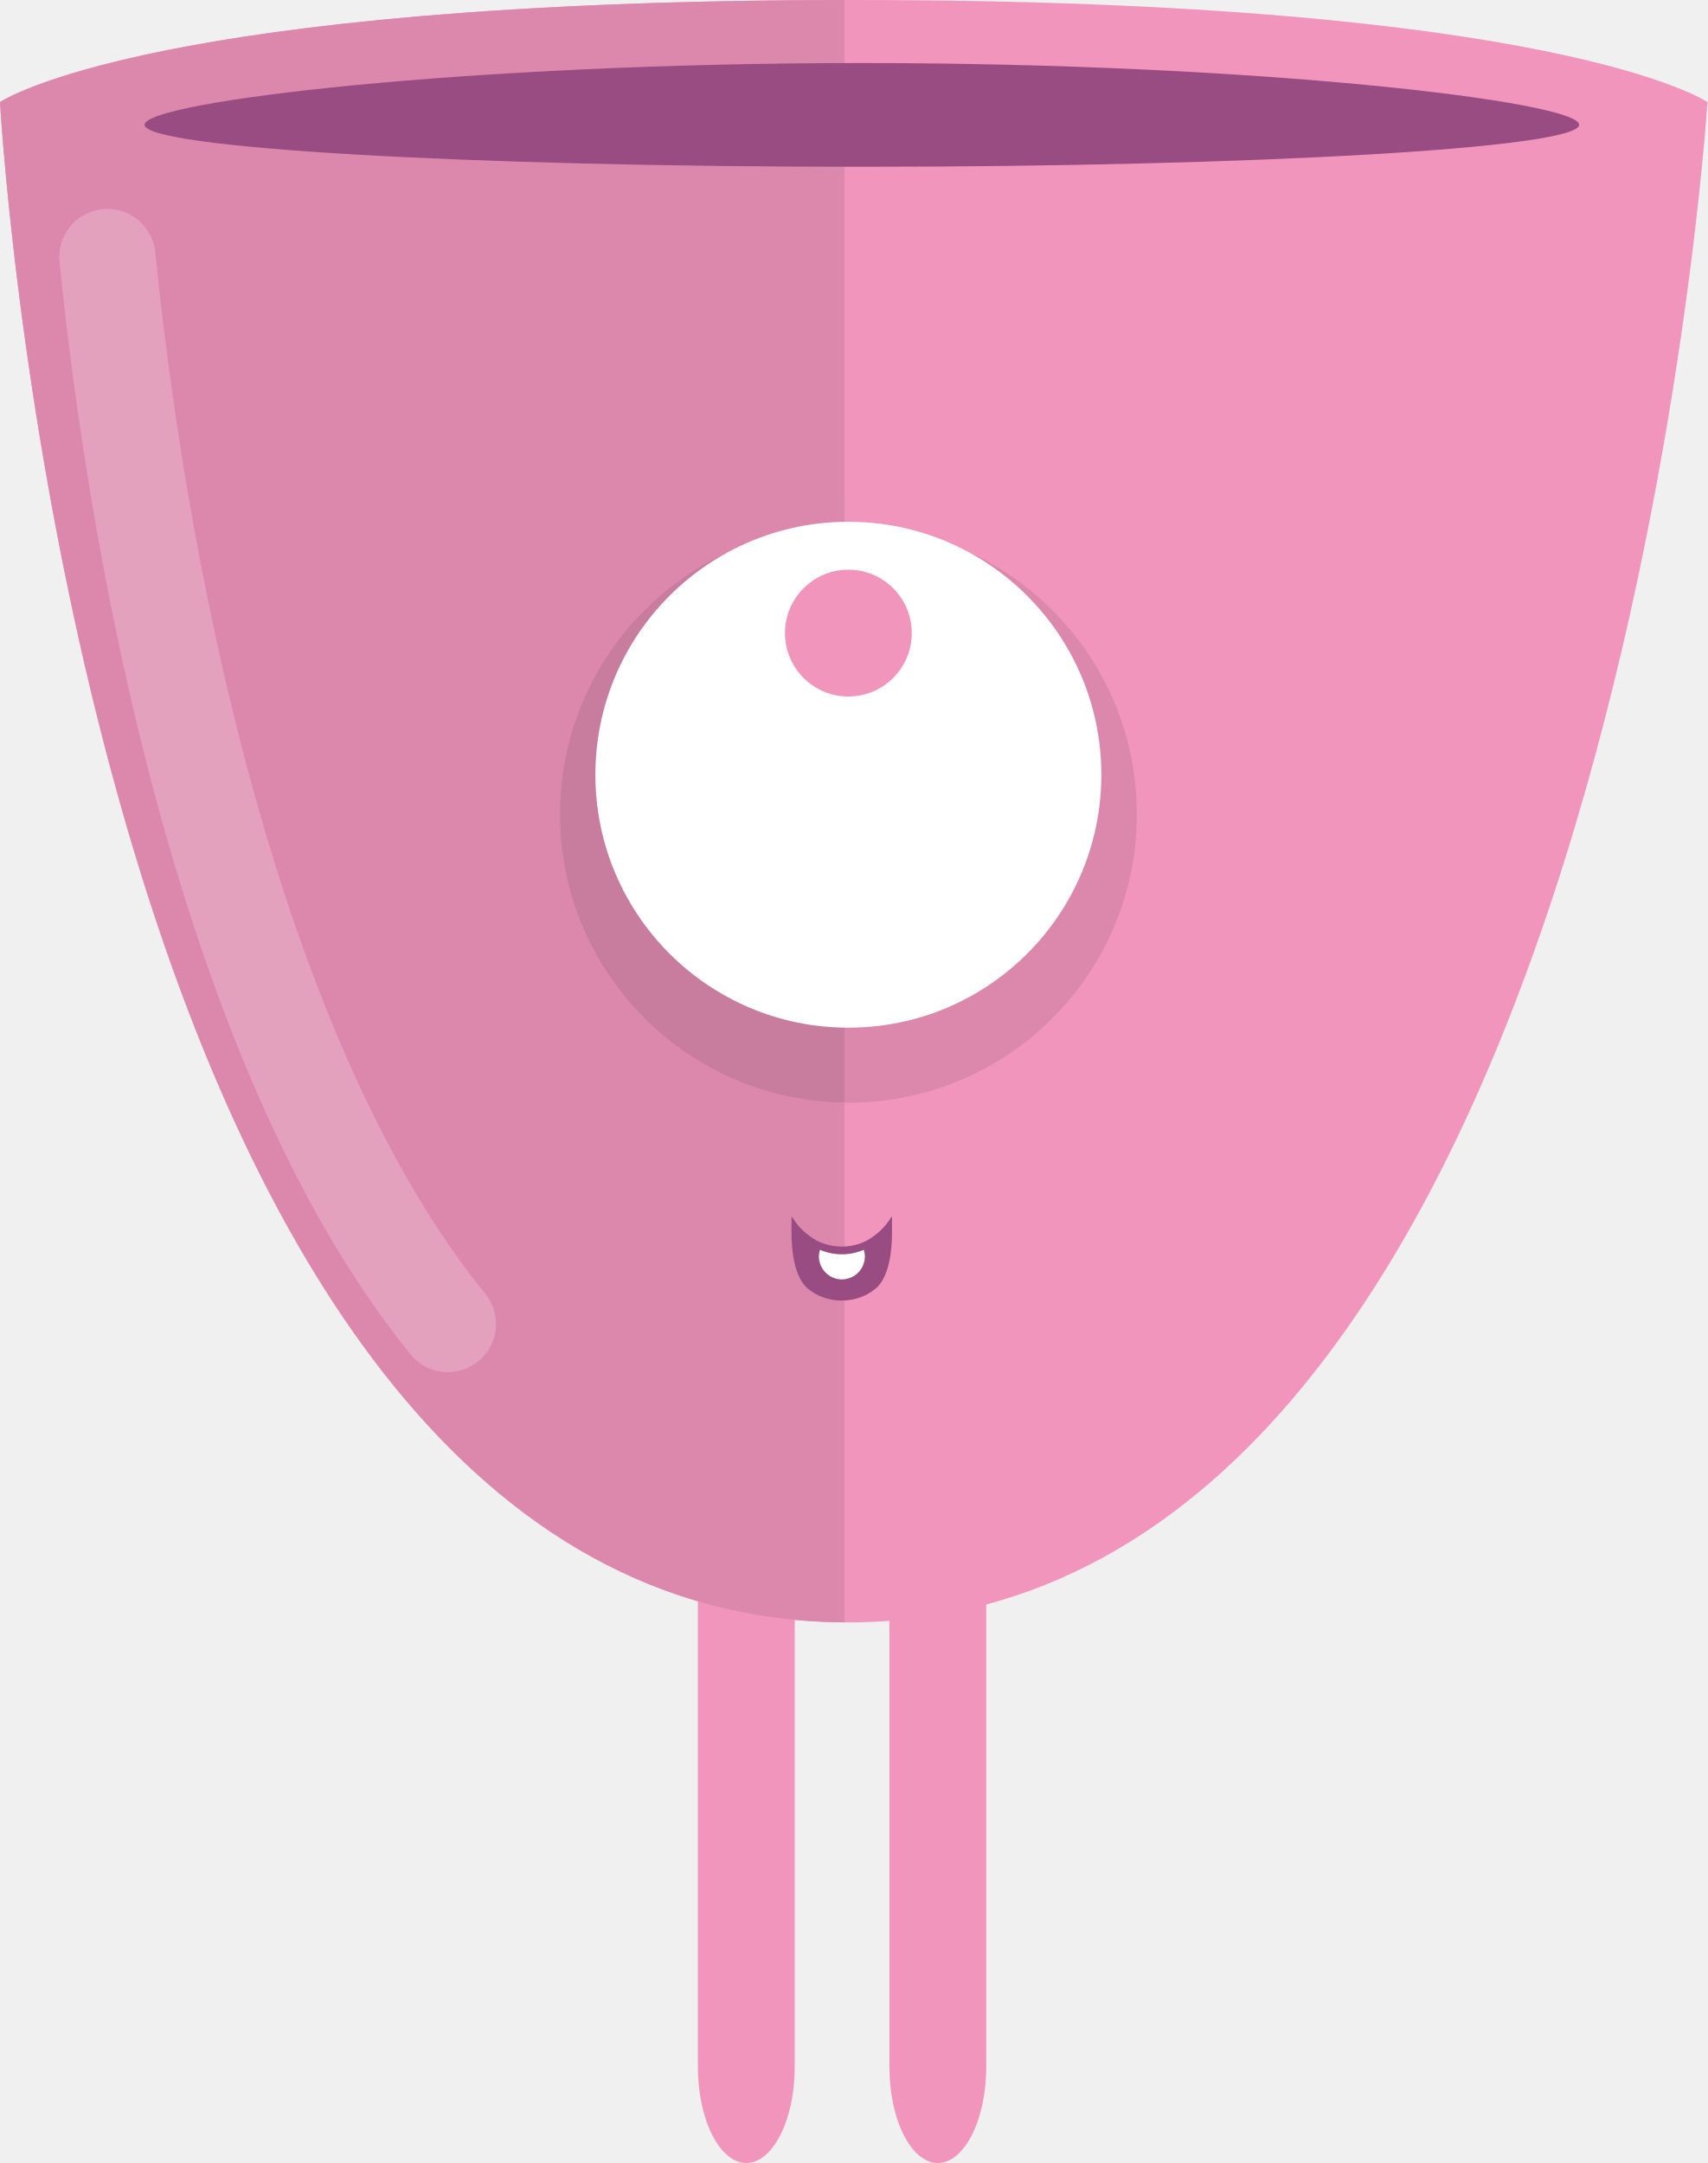
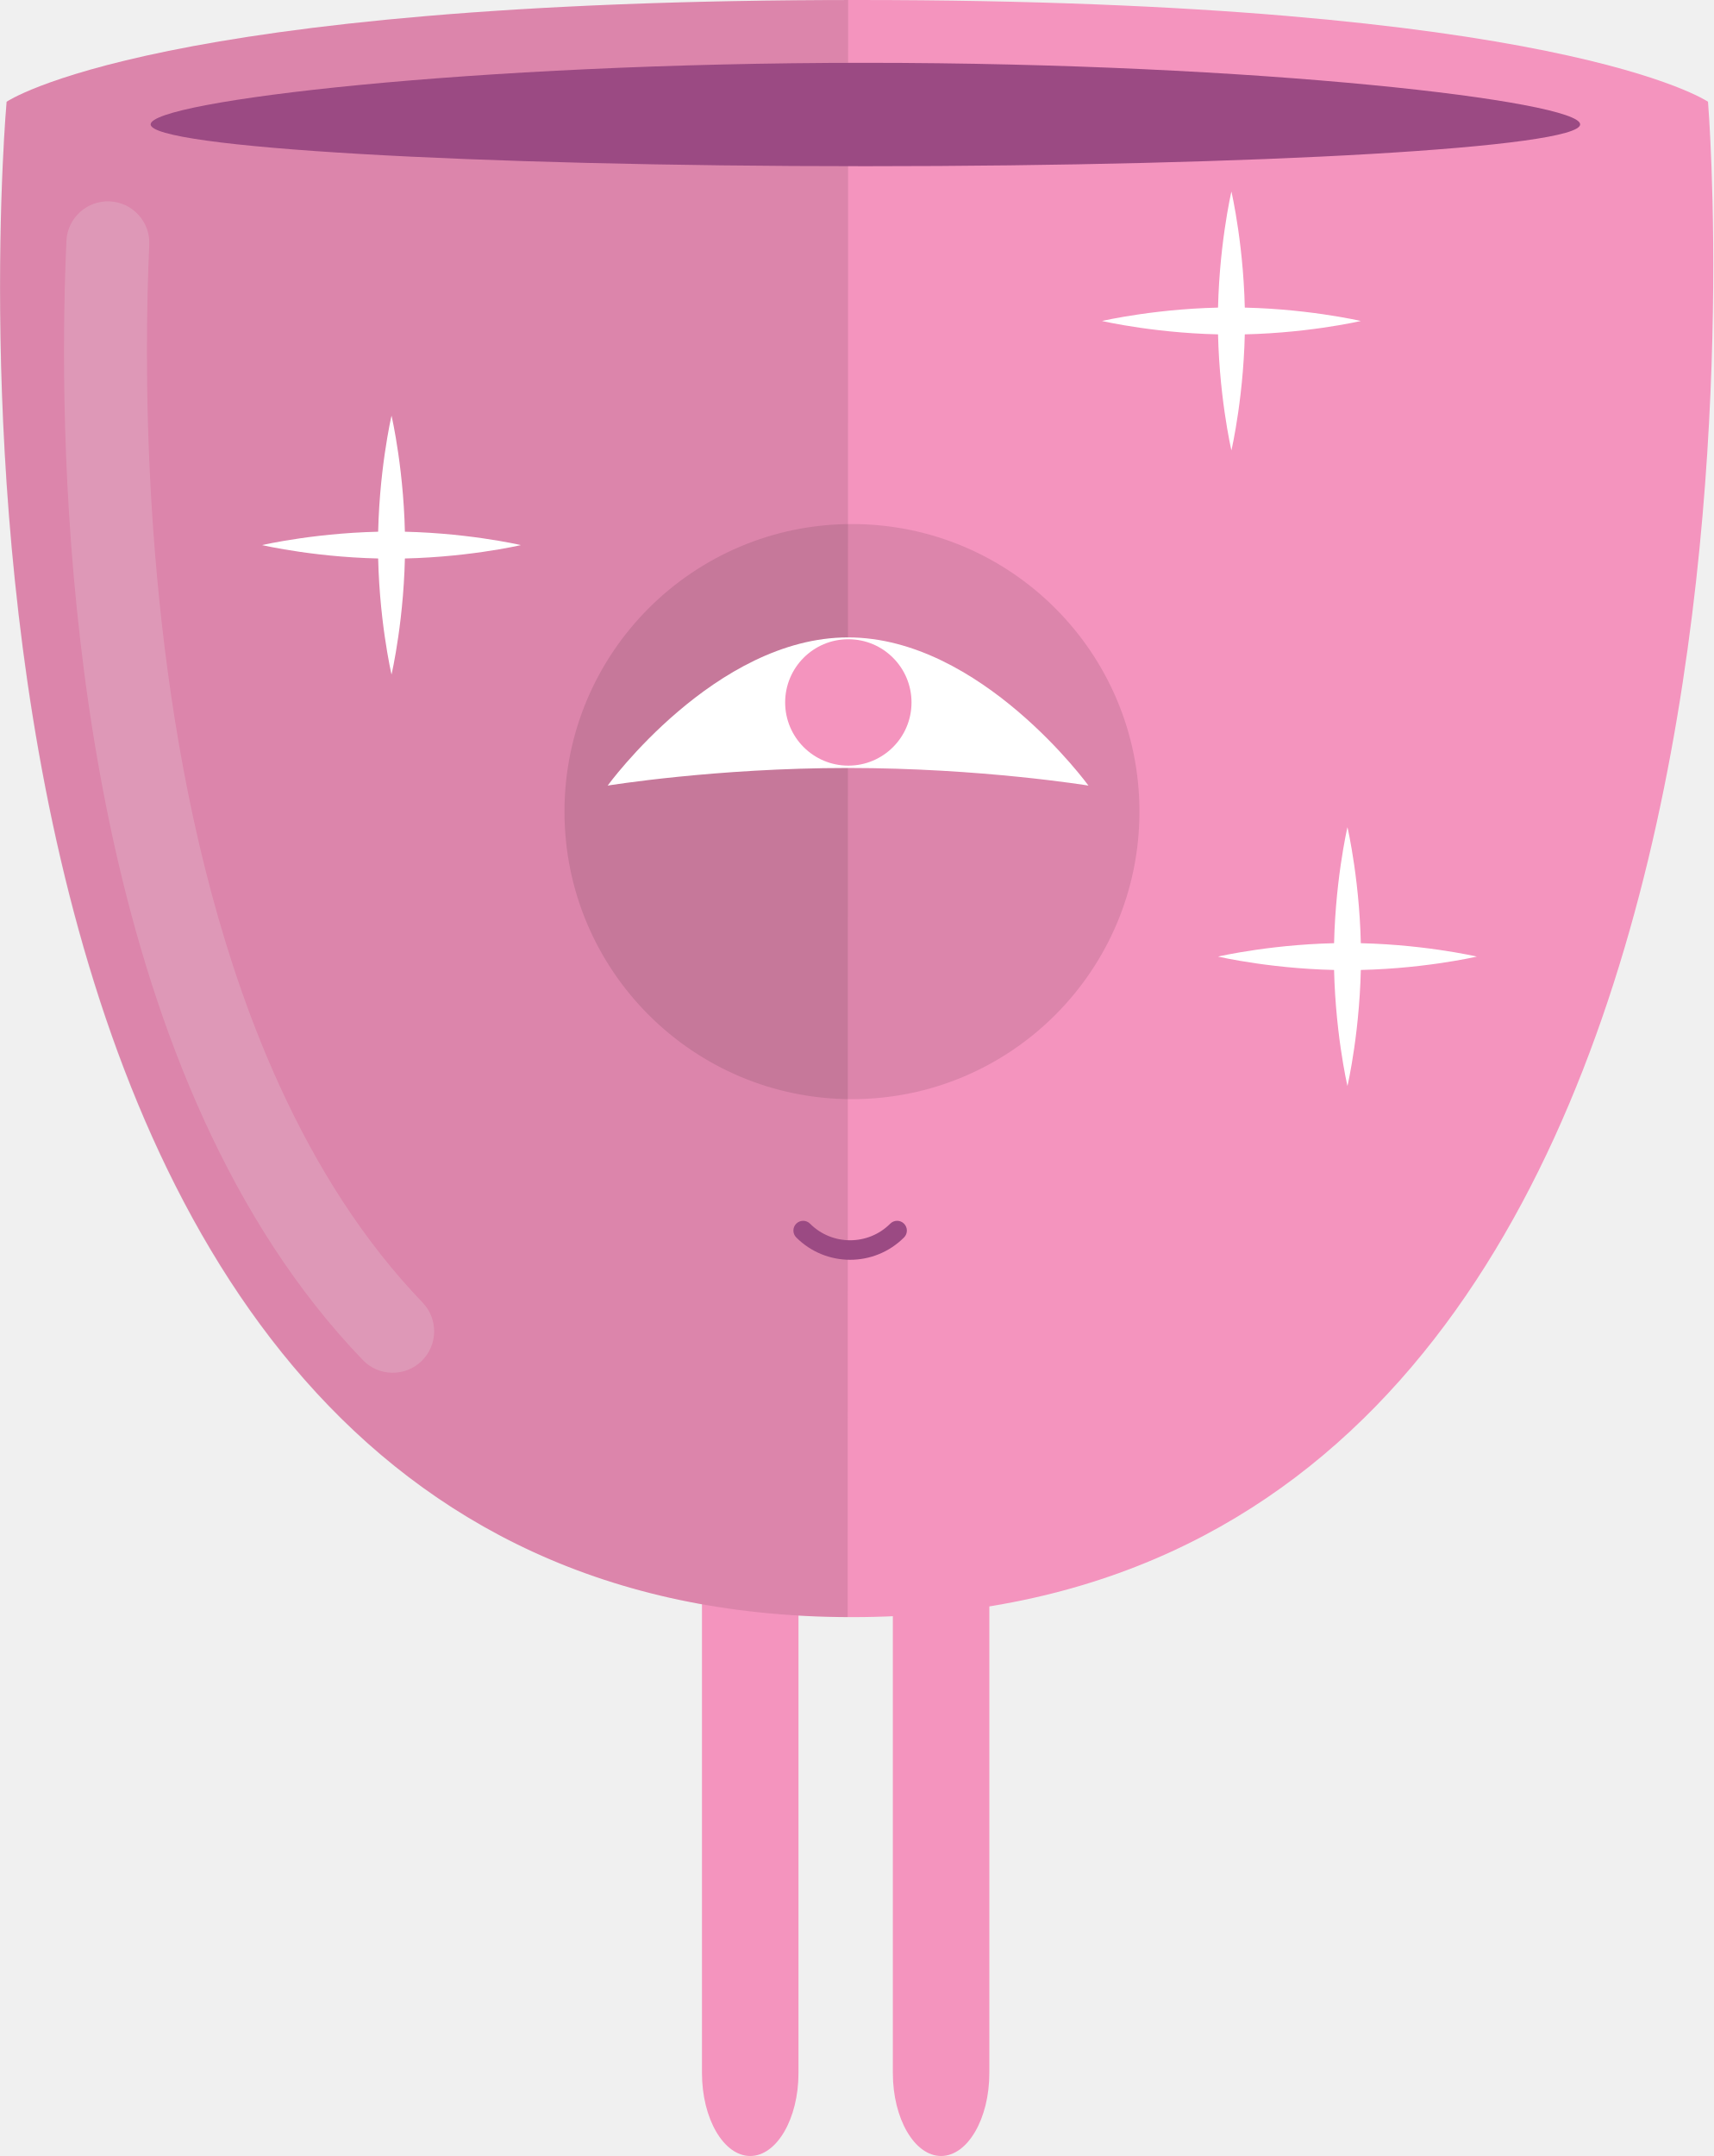
- <svg xmlns="http://www.w3.org/2000/svg" version="1.0" id="Layer_1" x="0px" y="0px" width="88.934px" height="112.667px" viewBox="0 0 88.934 112.667" enable-background="new 0 0 88.934 112.667" xml:space="preserve">
-   <g>
-     <path fill="#F195BC" d="M41.393,107.667c0,2.75-1.136,5-2.522,5s-2.521-2.25-2.521-5V57.045c0-2.75,1.135-5,2.521-5   s2.522,2.25,2.522,5V107.667" />
-     <path fill="#F195BC" d="M51.368,107.667c0,2.75-1.135,5-2.521,5c-1.388,0-2.522-2.25-2.522-5V57.045c0-2.75,1.135-5,2.522-5   c1.387,0,2.521,2.25,2.521,5V107.667" />
-     <path fill="#F195BC" d="M88.934,5.316c0,0-7.767-5.316-44.467-5.316C7.766,0,0,5.316,0,5.316s4.362,79.191,44.149,79.191   C83.938,84.508,88.934,5.316,88.934,5.316" />
-     <path fill="#DC88AC" d="M43.983,27.386V0.001C8.05,0.047,0.15,5.218,0.003,5.316v0.038c0.113,1.937,4.849,78.927,43.98,79.15   V57.438c-8.105-0.108-14.66-6.632-14.82-14.723v-0.607C29.323,34.018,35.878,27.494,43.983,27.386z M25.823,69.103   c-0.038,0.679-0.351,1.34-0.92,1.803c-0.457,0.37-1.004,0.553-1.549,0.559h-0.05c-0.719-0.007-1.43-0.322-1.918-0.924   c-4.827-5.953-8.798-14.176-11.974-24.473c-3.974-12.914-5.65-25.892-6.305-32.434c-0.137-1.374,0.865-2.599,2.239-2.735   l0.229-0.013h0.042c1.261,0.011,2.336,0.97,2.464,2.252c0.629,6.339,2.288,19.063,6.109,31.458   c3.041,9.889,6.824,17.566,11.076,22.792c0.344,0.425,0.526,0.928,0.555,1.435V69.103z" />
-     <path fill="#DC88AC" d="M44.188,27.385c-0.068,0-0.137,0-0.205,0.001v30.053c0.068,0.001,0.137,0.001,0.205,0.001   c8.214,0,14.889-6.592,15.024-14.773v-0.508C59.077,33.977,52.402,27.385,44.188,27.385z" />
-     <path fill="#C97D9E" d="M43.983,57.438V27.386c-8.105,0.108-14.66,6.632-14.82,14.723v0.607   C29.323,50.807,35.878,57.33,43.983,57.438z" />
-     <path fill="#FFFFFF" d="M57.363,40.354c0,7.277-5.898,13.176-13.176,13.176c-7.276,0-13.176-5.898-13.176-13.176   c0-7.276,5.899-13.176,13.176-13.176C51.465,27.179,57.363,33.078,57.363,40.354" />
-     <path fill="#F195BC" d="M47.49,32.977c0,1.824-1.479,3.303-3.302,3.303c-1.824,0-3.303-1.479-3.303-3.303s1.479-3.303,3.303-3.303   C46.012,29.674,47.49,31.152,47.49,32.977" />
-     <path fill="#994C82" d="M82.251,6.499c0,1.208-16.727,2.188-37.361,2.188c-20.634,0-37.36-0.979-37.36-2.188   s16.727-3.216,37.36-3.216C65.524,3.283,82.251,5.291,82.251,6.499" />
-     <path fill="#994C82" d="M46.458,63.723c0.014,0.763,0.042,2.756-0.931,3.461c-0.95,0.746-2.419,0.746-3.37,0   c-0.972-0.705-0.943-2.698-0.93-3.461c-0.014-0.789-0.042-0.055,0.93,0.65c0.951,0.746,2.42,0.746,3.37,0   C46.5,63.668,46.472,62.934,46.458,63.723" />
-     <path fill="#FFFFFF" d="M42.711,65.099c-0.033,0.11-0.057,0.226-0.057,0.347c0,0.659,0.535,1.195,1.196,1.195   s1.196-0.536,1.196-1.195c0-0.121-0.022-0.236-0.056-0.347C44.276,65.414,43.426,65.414,42.711,65.099" />
-     <path fill="#E3A1BD" d="M14.192,44.596c-3.821-12.395-5.48-25.119-6.109-31.458c-0.128-1.282-1.203-2.241-2.464-2.252H5.577   c-0.076,0.001-0.152,0.005-0.229,0.013c-1.374,0.137-2.376,1.361-2.239,2.735c0.654,6.542,2.331,19.52,6.305,32.434   c3.176,10.297,7.146,18.52,11.974,24.473c0.488,0.602,1.199,0.917,1.918,0.924h0.05c0.545-0.006,1.092-0.188,1.549-0.559   c0.569-0.463,0.882-1.124,0.92-1.803v-0.28c-0.028-0.507-0.211-1.01-0.555-1.435C21.017,62.162,17.233,54.484,14.192,44.596z" />
-   </g>
+ <svg xmlns="http://www.w3.org/2000/svg" version="1.1" id="Layer_1" x="0px" y="0px" width="140.854px" height="177.208px" viewBox="0 0 140.854 177.208" enable-background="new 0 0 140.854 177.208" xml:space="preserve">
+   <path fill="#F494BE" d="M65.647,170.393c0,3.748-1.785,6.814-3.967,6.814s-3.967-3.066-3.967-6.814v-81.72  c0-3.748,1.785-6.815,3.967-6.815s3.967,3.067,3.967,6.815V170.393z" />
+   <path fill="#F494BE" d="M81.338,170.393c0,3.748-1.785,6.814-3.966,6.814c-2.182,0-3.967-3.066-3.967-6.814v-81.72  c0-3.748,1.785-6.815,3.967-6.815c2.181,0,3.966,3.067,3.966,6.815V170.393z" />
+   <path fill="#F494BE" d="M140.423,8.362c0,0-12.216-8.362-69.94-8.362C12.759,0,0.544,8.362,0.544,8.362  s-11.281,124.555,69.478,124.555S140.423,8.362,140.423,8.362" />
+   <path opacity="0.2" fill="#FFFFFF" d="M5.463,19.802c-0.104,2.305-0.2,5.39-0.2,9.06C5.267,39.21,6.005,54.195,9.403,69.465  c1.701,7.635,4.068,15.345,7.375,22.587c3.307,7.24,7.558,14.021,13.051,19.731c1.305,1.356,3.461,1.398,4.818,0.095  c1.355-1.306,1.397-3.462,0.093-4.818c-4.839-5.028-8.706-11.141-11.763-17.839c-4.59-10.041-7.34-21.378-8.913-32.08  c-1.576-10.702-1.987-20.766-1.987-28.279c0-3.553,0.092-6.536,0.193-8.749c0.086-1.879-1.368-3.473-3.248-3.559  C7.144,16.468,5.549,17.922,5.463,19.802z" />
+   <path opacity="0.1" d="M69.729,0.001C12.658,0.075,0.544,8.363,0.544,8.363s-11.304,124.21,69.148,124.55L69.729,0.001z" />
+   <path opacity="0.1" d="M93.68,66.708c0,13.054-10.582,23.636-23.636,23.636S46.408,79.761,46.408,66.708  c0-13.054,10.582-23.636,23.636-23.636S93.68,53.653,93.68,66.708" />
+   <path fill="#9B4A83" d="M129.912,10.222c0,1.899-26.31,3.439-58.763,3.439c-32.454,0-58.764-1.54-58.764-3.439  c0-1.899,26.31-5.059,58.764-5.059C103.603,5.163,129.912,8.323,129.912,10.222" />
+   <path fill="#FFFFFF" d="M89.487,64.57c0,0-8.849-1.448-19.765-1.448c-10.915,0-19.763,1.448-19.763,1.448s8.848-12.18,19.763-12.18  C80.639,52.39,89.487,64.57,89.487,64.57" />
+   <path fill="#F494BE" d="M74.94,57.736c0,2.869-2.326,5.194-5.195,5.194c-2.868,0-5.194-2.325-5.194-5.194s2.326-5.195,5.194-5.195  C72.614,52.542,74.94,54.867,74.94,57.736" />
+   <path fill="#9B4A83" d="M73.19,100.577c-0.912,0.912-2.102,1.363-3.297,1.364c-1.195-0.001-2.384-0.452-3.297-1.364  c-0.312-0.313-0.819-0.313-1.133,0c-0.312,0.312-0.312,0.82,0,1.133c1.221,1.222,2.829,1.836,4.43,1.836s3.209-0.614,4.431-1.836  c0.312-0.312,0.312-0.82,0-1.133C74.011,100.263,73.503,100.263,73.19,100.577z" />
+   <path fill="#FFFFFF" d="M102.353,26.382c0,5.875-1.113,10.638-1.113,10.638s-1.112-4.763-1.112-10.638s1.112-10.638,1.112-10.638  S102.353,20.507,102.353,26.382" />
+   <path fill="#FFFFFF" d="M101.239,27.495c-5.875,0-10.637-1.113-10.637-1.113s4.762-1.112,10.637-1.112s10.637,1.112,10.637,1.112  S107.114,27.495,101.239,27.495" />
+   <path fill="#FFFFFF" d="M33.301,44.803c0,5.875-1.112,10.638-1.112,10.638s-1.112-4.763-1.112-10.638s1.112-10.638,1.112-10.638  S33.301,38.928,33.301,44.803" />
+   <path fill="#FFFFFF" d="M32.188,45.916c-5.875,0-10.639-1.113-10.639-1.113s4.764-1.112,10.639-1.112s10.637,1.112,10.637,1.112  S38.063,45.916,32.188,45.916" />
+   <path fill="#FFFFFF" d="M111.892,78.625c0,5.875-1.112,10.638-1.112,10.638s-1.112-4.763-1.112-10.638s1.112-10.638,1.112-10.638  S111.892,72.75,111.892,78.625" />
+   <path fill="#FFFFFF" d="M110.779,79.737c-5.875,0-10.637-1.113-10.637-1.113s4.762-1.112,10.637-1.112s10.638,1.112,10.638,1.112  S116.654,79.737,110.779,79.737" />
</svg>
